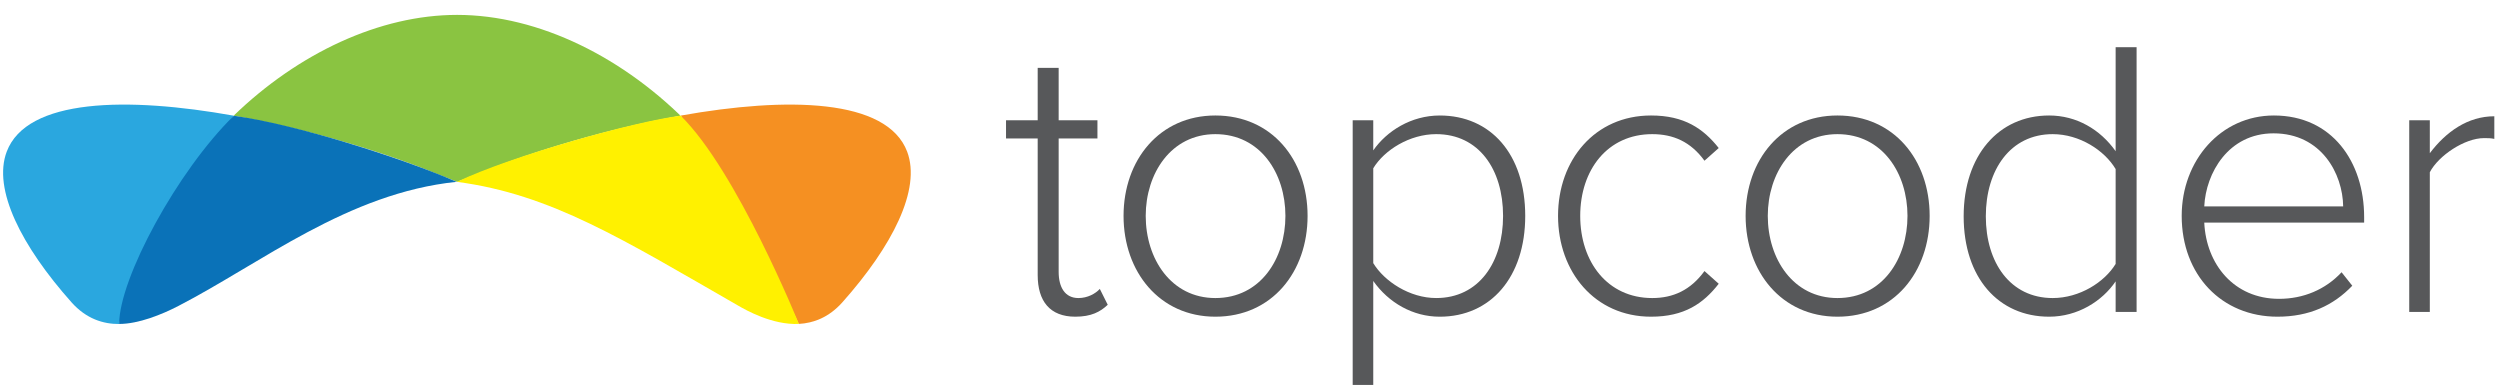
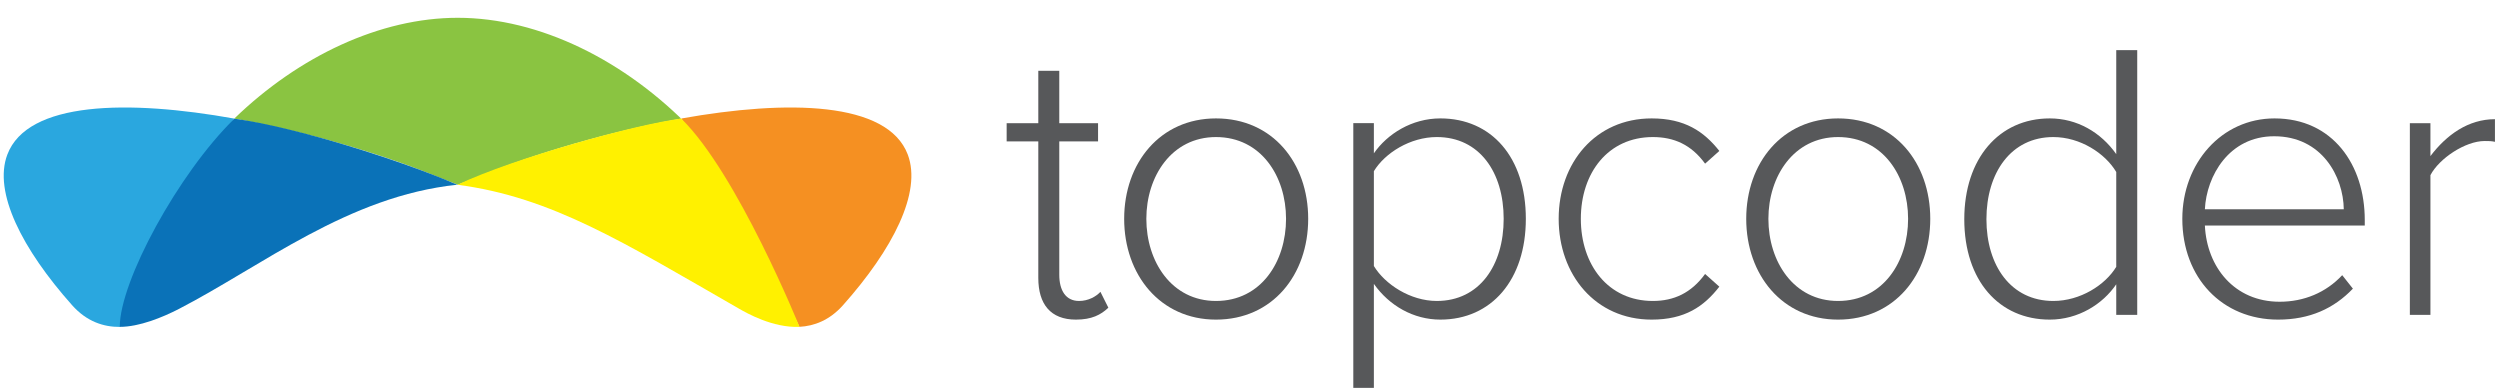
- <svg xmlns="http://www.w3.org/2000/svg" width="162px" height="25px" viewBox="0 0 162 25" version="1.1">
+ <svg xmlns="http://www.w3.org/2000/svg" width="135px" height="21px" viewBox="0 0 135 21" version="1.1">
  <defs />
  <g id="Profile-Web" stroke="none" stroke-width="1" fill="none" fill-rule="evenodd">
    <g id="Profile-v2-Edit-Profile" transform="translate(-20, -14)">
      <g id="logo_topcoder" transform="translate(20.2005, 14.94485)">
-         <g id="Group-5" transform="translate(64.96171, 1.904762)" fill="#57585A">
-           <path d="M2.08,14.972 L2.08,6.125 L0.028,6.125 L0.028,4.943 L2.08,4.943 L2.08,1.548 L3.439,1.548 L3.439,4.943 L5.952,4.943 L5.952,6.125 L3.439,6.125 L3.439,14.766 C3.439,15.769 3.849,16.464 4.721,16.464 C5.311,16.464 5.824,16.18 6.106,15.872 L6.619,16.9 C6.132,17.363 5.542,17.672 4.516,17.672 C2.875,17.672 2.08,16.669 2.08,14.972" id="Fill-3" />
-           <path d="M18.133,11.14 C18.133,8.388 16.517,5.843 13.594,5.843 C10.721,5.843 9.08,8.388 9.08,11.14 C9.08,13.917 10.721,16.464 13.594,16.464 C16.517,16.464 18.133,13.917 18.133,11.14 M7.644,11.14 C7.644,7.514 9.978,4.634 13.594,4.634 C17.261,4.634 19.569,7.514 19.569,11.14 C19.569,14.766 17.261,17.672 13.594,17.672 C9.978,17.672 7.644,14.766 7.644,11.14" id="Fill-5" />
-           <g id="Group-9" transform="translate(22.41369, 4.571429)">
-             <path d="M9.823,6.569 C9.823,3.56 8.258,1.271 5.489,1.271 C3.77,1.271 2.129,2.3 1.411,3.483 L1.411,9.629 C2.129,10.812 3.77,11.892 5.489,11.892 C8.258,11.892 9.823,9.577 9.823,6.569 M1.411,10.786 L1.411,17.524 L0.078,17.524 L0.078,0.371 L1.411,0.371 L1.411,2.325 C2.283,1.066 3.873,0.063 5.719,0.063 C9.027,0.063 11.259,2.583 11.259,6.569 C11.259,10.529 9.027,13.101 5.719,13.101 C3.976,13.101 2.411,12.2 1.411,10.786" id="Fill-7" />
+         <g id="Group-5" transform="translate(54.13476, 1.587302)" fill="#57585A">
+           <path d="M1.733,12.476 L1.733,5.104 L0.024,5.104 L0.024,4.119 L1.733,4.119 L1.733,1.29 L2.866,1.29 L2.866,4.119 L4.96,4.119 L4.96,5.104 L2.866,5.104 L2.866,12.305 C2.866,13.141 3.208,13.72 3.934,13.72 C4.426,13.72 4.853,13.484 5.088,13.227 L5.516,14.084 C5.11,14.469 4.618,14.727 3.763,14.727 C2.395,14.727 1.733,13.891 1.733,12.476" id="Fill-3" />
+           <path d="M15.111,9.284 C15.111,6.99 13.764,4.869 11.328,4.869 C8.935,4.869 7.567,6.99 7.567,9.284 C7.567,11.598 8.935,13.72 11.328,13.72 C13.764,13.72 15.111,11.598 15.111,9.284 M6.37,9.284 C6.37,6.262 8.315,3.862 11.328,3.862 C14.384,3.862 16.307,6.262 16.307,9.284 C16.307,12.305 14.384,14.727 11.328,14.727 C8.315,14.727 6.37,12.305 6.37,9.284" id="Fill-5" />
+           <g id="Group-9" transform="translate(18.67807, 3.809524)">
+             <path d="M8.185,5.474 C8.185,2.967 6.882,1.059 4.574,1.059 C3.142,1.059 1.774,1.917 1.176,2.902 L1.176,8.024 C1.774,9.01 3.142,9.91 4.574,9.91 C6.882,9.91 8.185,7.981 8.185,5.474 M1.176,8.988 L1.176,14.603 L0.065,14.603 L0.065,0.309 L1.176,0.309 L1.176,1.938 C1.902,0.888 3.228,0.052 4.766,0.052 C7.523,0.052 9.382,2.152 9.382,5.474 C9.382,8.774 7.523,10.917 4.766,10.917 C3.313,10.917 2.009,10.167 1.176,8.988" id="Fill-7" />
          </g>
-           <path d="M35.799,11.14 C35.799,7.514 38.184,4.634 41.826,4.634 C43.98,4.634 45.211,5.482 46.211,6.743 L45.288,7.565 C44.391,6.331 43.262,5.843 41.903,5.843 C39.005,5.843 37.236,8.157 37.236,11.14 C37.236,14.123 39.005,16.464 41.903,16.464 C43.262,16.464 44.391,15.949 45.288,14.715 L46.211,15.538 C45.211,16.823 43.98,17.672 41.826,17.672 C38.184,17.672 35.799,14.766 35.799,11.14" id="Fill-10" />
-           <path d="M58.443,11.14 C58.443,8.388 56.827,5.843 53.904,5.843 C51.031,5.843 49.39,8.388 49.39,11.14 C49.39,13.917 51.031,16.464 53.904,16.464 C56.827,16.464 58.443,13.917 58.443,11.14 M47.954,11.14 C47.954,7.514 50.287,4.634 53.904,4.634 C57.57,4.634 59.879,7.514 59.879,11.14 C59.879,14.766 57.57,17.672 53.904,17.672 C50.287,17.672 47.954,14.766 47.954,11.14" id="Fill-12" />
-           <path d="M71.931,14.252 L71.931,8.106 C71.212,6.897 69.597,5.843 67.853,5.843 C65.109,5.843 63.519,8.157 63.519,11.166 C63.519,14.175 65.109,16.464 67.853,16.464 C69.597,16.464 71.212,15.435 71.931,14.252 L71.931,14.252 Z M71.931,17.363 L71.931,15.383 C71.059,16.669 69.469,17.672 67.622,17.672 C64.34,17.672 62.083,15.152 62.083,11.166 C62.083,7.231 64.34,4.634 67.622,4.634 C69.391,4.634 70.93,5.534 71.931,6.948 L71.931,0.211 L73.289,0.211 L73.289,17.363 L71.931,17.363 Z" id="Fill-14" />
-           <path d="M82.162,5.791 C79.239,5.791 77.776,8.363 77.674,10.523 L86.675,10.523 C86.649,8.414 85.265,5.791 82.162,5.791 M76.212,11.14 C76.212,7.54 78.751,4.634 82.187,4.634 C85.957,4.634 88.034,7.643 88.034,11.217 L88.034,11.577 L77.674,11.577 C77.802,14.277 79.597,16.515 82.521,16.515 C84.085,16.515 85.521,15.923 86.572,14.792 L87.265,15.666 C86.034,16.952 84.47,17.672 82.418,17.672 C78.802,17.672 76.212,14.972 76.212,11.14" id="Fill-16" />
-           <path d="M90.956,17.363 L90.956,4.943 L92.29,4.943 L92.29,7.077 C93.341,5.688 94.752,4.685 96.47,4.685 L96.47,6.151 C96.239,6.1 96.06,6.1 95.803,6.1 C94.547,6.1 92.854,7.231 92.29,8.311 L92.29,17.363 L90.956,17.363 Z" id="Fill-18" />
+           <path d="M29.833,9.284 C29.833,6.262 31.82,3.862 34.855,3.862 C36.65,3.862 37.676,4.569 38.509,5.619 L37.74,6.305 C36.992,5.276 36.052,4.869 34.919,4.869 C32.504,4.869 31.03,6.798 31.03,9.284 C31.03,11.769 32.504,13.72 34.919,13.72 C36.052,13.72 36.992,13.291 37.74,12.262 L38.509,12.948 C37.676,14.019 36.65,14.727 34.855,14.727 C31.82,14.727 29.833,12.305 29.833,9.284" id="Fill-10" />
+           <path d="M48.702,9.284 C48.702,6.99 47.356,4.869 44.92,4.869 C42.526,4.869 41.158,6.99 41.158,9.284 C41.158,11.598 42.526,13.72 44.92,13.72 C47.356,13.72 48.702,11.598 48.702,9.284 M39.961,9.284 C39.961,6.262 41.906,3.862 44.92,3.862 C47.975,3.862 49.899,6.262 49.899,9.284 C49.899,12.305 47.975,14.727 44.92,14.727 C41.906,14.727 39.961,12.305 39.961,9.284" id="Fill-12" />
+           <path d="M59.942,11.877 L59.942,6.755 C59.344,5.747 57.997,4.869 56.544,4.869 C54.257,4.869 52.932,6.797 52.932,9.305 C52.932,11.812 54.257,13.72 56.544,13.72 C57.997,13.72 59.344,12.862 59.942,11.877 L59.942,11.877 Z M59.942,14.47 L59.942,12.819 C59.216,13.891 57.891,14.727 56.352,14.727 C53.616,14.727 51.736,12.626 51.736,9.305 C51.736,6.026 53.616,3.862 56.352,3.862 C57.826,3.862 59.109,4.611 59.942,5.79 L59.942,0.176 L61.075,0.176 L61.075,14.47 L59.942,14.47 Z" id="Fill-14" />
+           <path d="M68.468,4.826 C66.032,4.826 64.814,6.969 64.728,8.769 L72.229,8.769 C72.208,7.012 71.054,4.826 68.468,4.826 M63.51,9.284 C63.51,6.283 65.626,3.862 68.489,3.862 C71.631,3.862 73.362,6.369 73.362,9.348 L73.362,9.648 L64.728,9.648 C64.835,11.898 66.331,13.762 68.767,13.762 C70.071,13.762 71.268,13.27 72.144,12.327 L72.721,13.055 C71.695,14.127 70.391,14.727 68.682,14.727 C65.668,14.727 63.51,12.477 63.51,9.284" id="Fill-16" />
+           <path d="M75.797,14.47 L75.797,4.119 L76.908,4.119 L76.908,5.897 C77.784,4.74 78.96,3.904 80.392,3.904 L80.392,5.126 C80.199,5.083 80.05,5.083 79.836,5.083 C78.789,5.083 77.378,6.026 76.908,6.926 L76.908,14.47 L75.797,14.47 Z" id="Fill-18" />
        </g>
        <g id="Group-2">
-           <path d="M14.949,6.552 C8.045,5.315 1.54,5.422 0.234,8.885 C-0.687,11.326 1.197,15.01 4.433,18.645 C5.387,19.717 6.491,20.058 7.528,20.051 C8.487,15.285 12.313,10.192 14.949,6.552 Z" id="Fill-1" fill="#2AA7DF" />
-           <path d="M30.891,10.255 C34.435,8.82 39.257,7.382 43.898,6.551 C44.136,6.78 44.369,7.016 44.599,7.255 C40.294,2.779 34.713,0.02 29.419,0.02 C24.409,0.02 19.14,2.492 14.94,6.551 C19.581,7.382 24.403,8.82 27.948,10.255 C28.396,10.437 28.891,10.632 29.419,10.839 C29.948,10.632 30.442,10.437 30.891,10.255 Z" id="Fill-4" fill="#8AC441" />
-           <path d="M14.948,6.557 C11.304,10.119 7.521,17.096 7.521,20.047 C8.778,20.047 10.278,19.44 11.36,18.881 C16.751,16.094 22.323,11.572 29.388,10.837 C25.801,9.272 18.875,7.084 14.948,6.557 Z" id="Fill-7" fill="#0A72B8" />
-           <path d="M43.909,6.545 C50.798,5.316 57.28,5.429 58.584,8.885 C59.505,11.326 57.62,15.01 54.385,18.645 C53.513,19.624 52.515,19.994 51.559,20.045 C48.558,13.795 47.932,12.67 43.909,6.545 Z" id="Fill-9" fill="#F59022" />
-           <path d="M43.903,6.549 C47.546,10.111 51.571,20.047 51.571,20.047 C49.832,20.12 48.142,19.152 47.644,18.866 C40.167,14.575 35.515,11.64 29.404,10.839 C33.044,9.108 40.991,6.912 43.903,6.549 Z" id="Fill-12" fill="#FFF100" />
+           <path d="M12.458,5.46 C6.705,4.429 1.284,4.518 0.195,7.404 C-0.573,9.439 0.998,12.508 3.694,15.537 C4.489,16.431 5.409,16.715 6.274,16.709 C7.073,12.737 10.261,8.493 12.458,5.46 Z" id="Fill-1" fill="#2AA7DF" />
+           <path d="M25.742,8.546 C28.696,7.35 32.714,6.152 36.582,5.459 C36.78,5.65 36.974,5.846 37.166,6.046 C33.579,2.316 28.927,0.016 24.516,0.016 C20.341,0.016 15.95,2.076 12.45,5.459 C16.318,6.152 20.336,7.35 23.29,8.546 C23.663,8.697 24.076,8.86 24.516,9.032 C24.956,8.86 25.369,8.697 25.742,8.546 Z" id="Fill-4" fill="#8AC441" />
+           <path d="M12.456,5.464 C9.42,8.432 6.267,14.247 6.267,16.706 C7.315,16.706 8.565,16.2 9.467,15.734 C13.959,13.411 18.603,9.644 24.49,9.031 C21.501,7.727 15.729,5.903 12.456,5.464 Z" id="Fill-7" fill="#0A72B8" />
+           <path d="M36.591,5.454 C42.331,4.43 47.733,4.524 48.82,7.404 C49.587,9.439 48.017,12.508 45.321,15.537 C44.594,16.354 43.763,16.662 42.965,16.704 C40.465,11.496 39.943,10.558 36.591,5.454 Z" id="Fill-9" fill="#F59022" />
+           <path d="M36.586,5.458 C39.622,8.426 42.975,16.706 42.975,16.706 C41.527,16.767 40.118,15.96 39.703,15.722 C33.473,12.146 29.596,9.7 24.503,9.032 C27.537,7.59 34.159,5.76 36.586,5.458 Z" id="Fill-12" fill="#FFF100" />
        </g>
      </g>
    </g>
  </g>
</svg>
